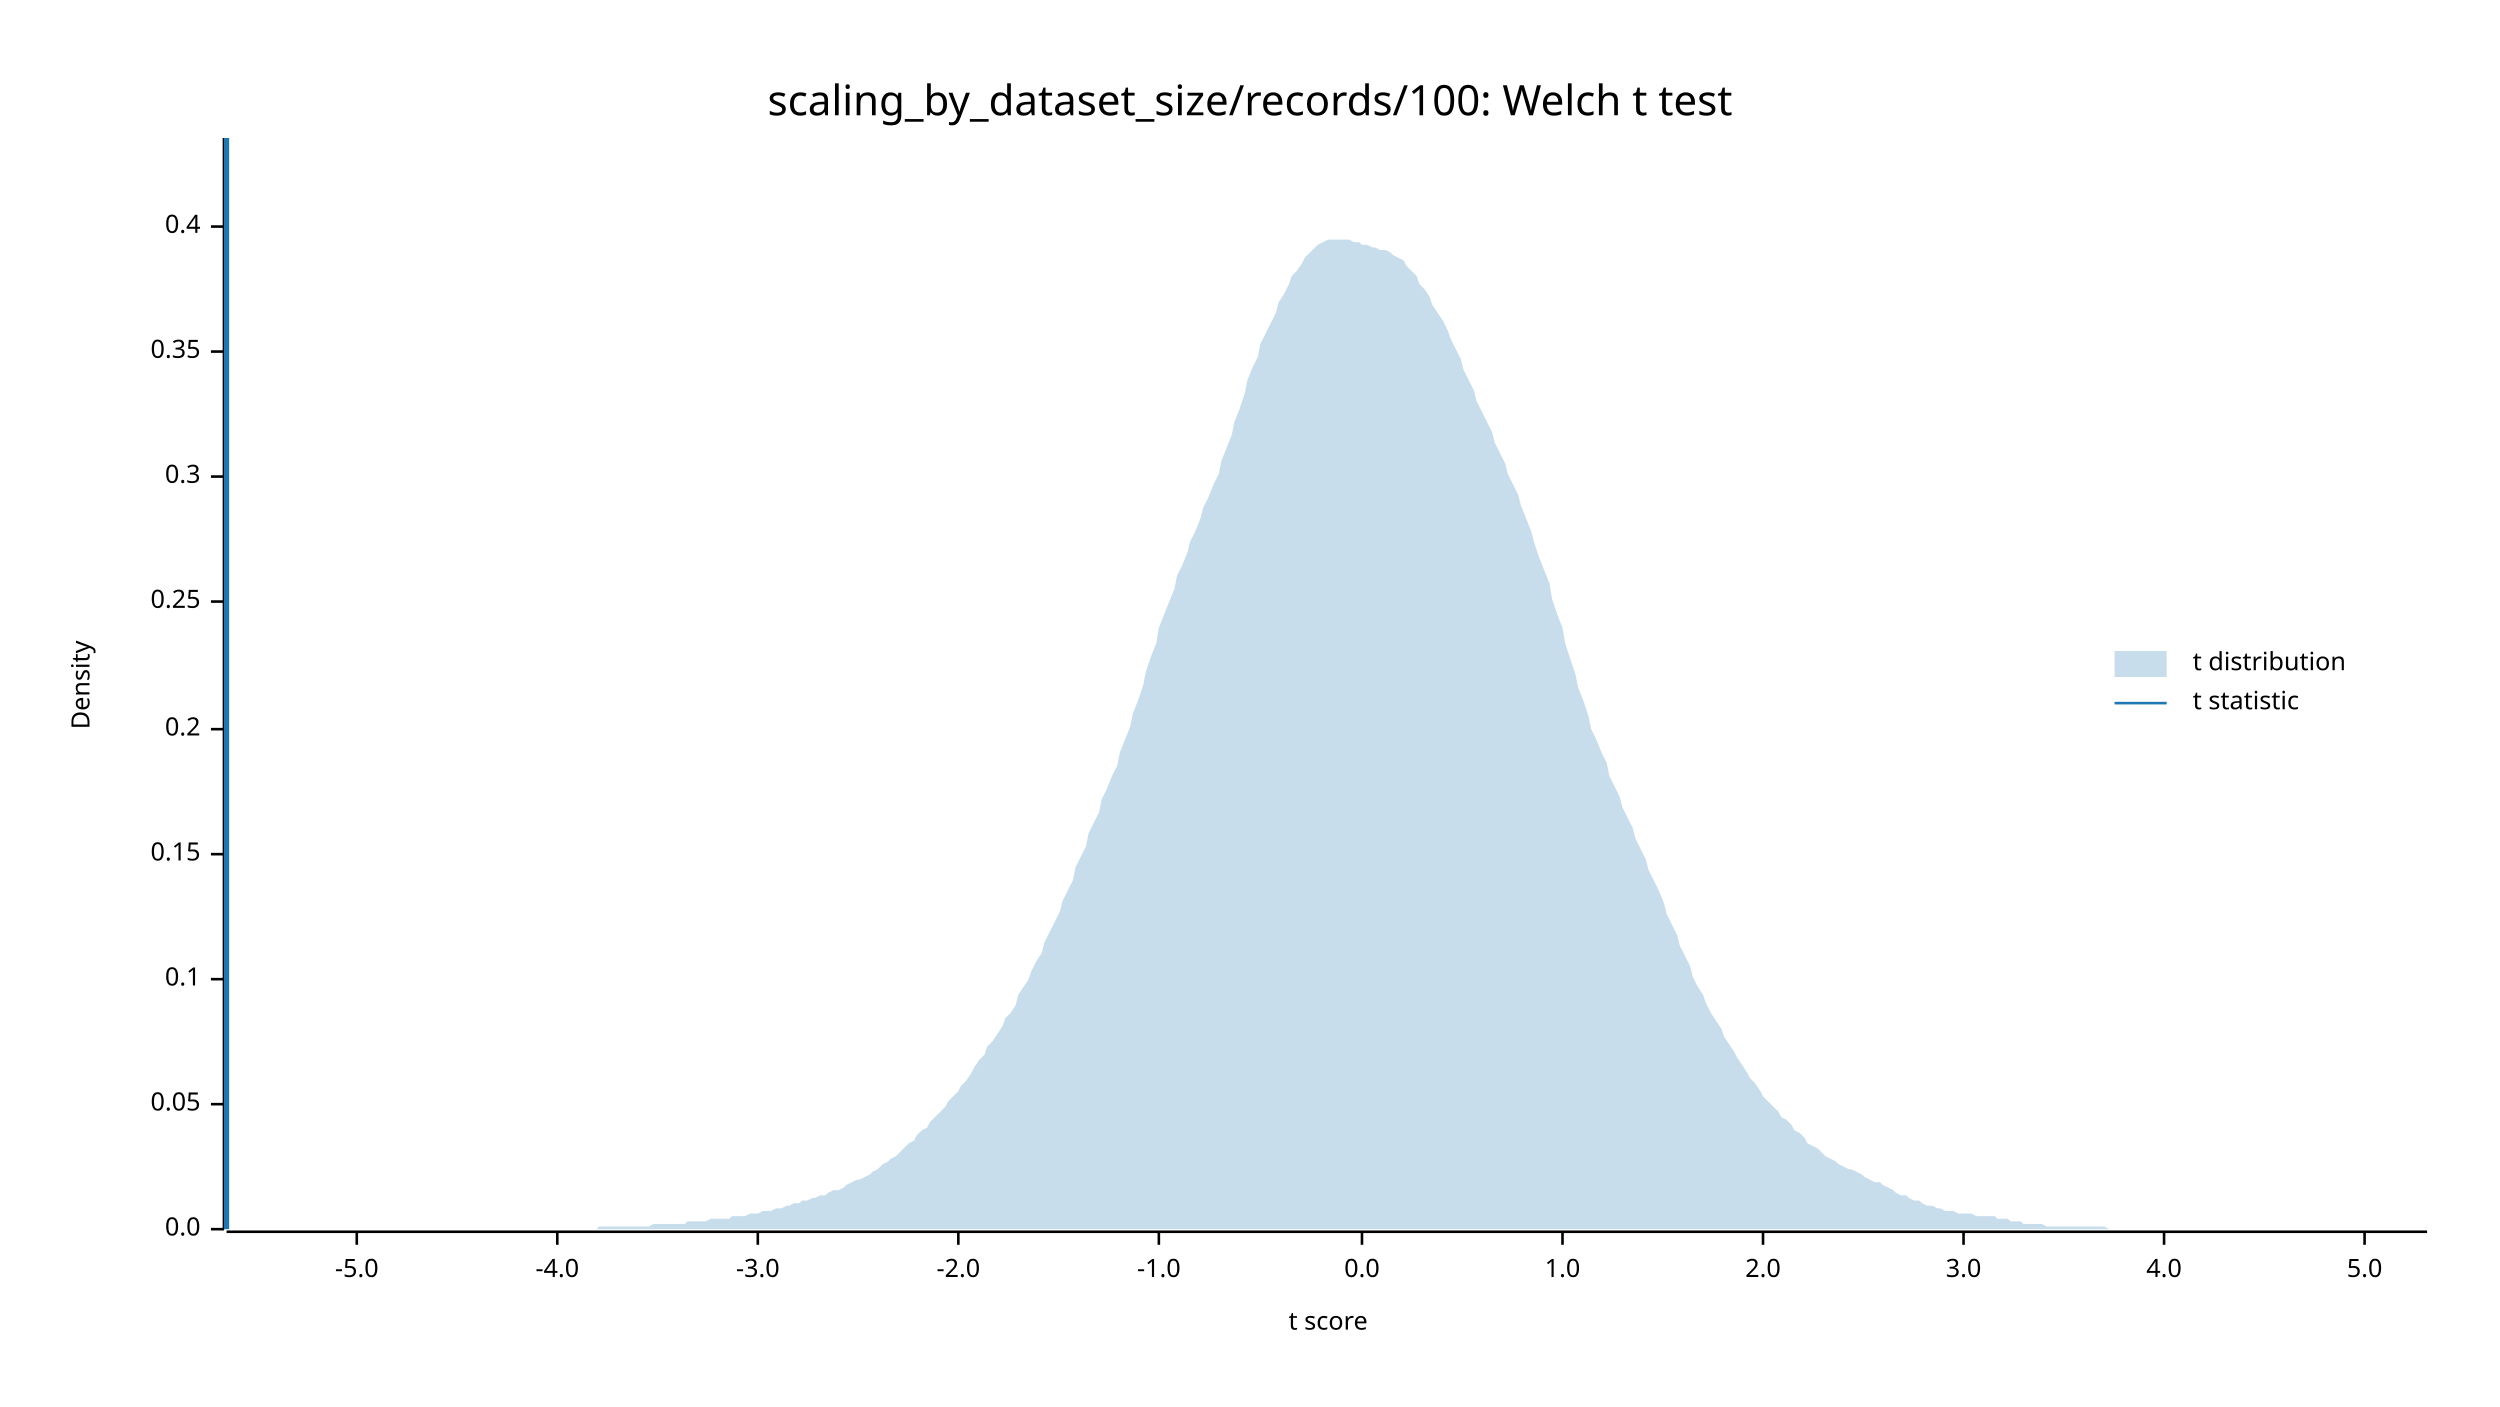
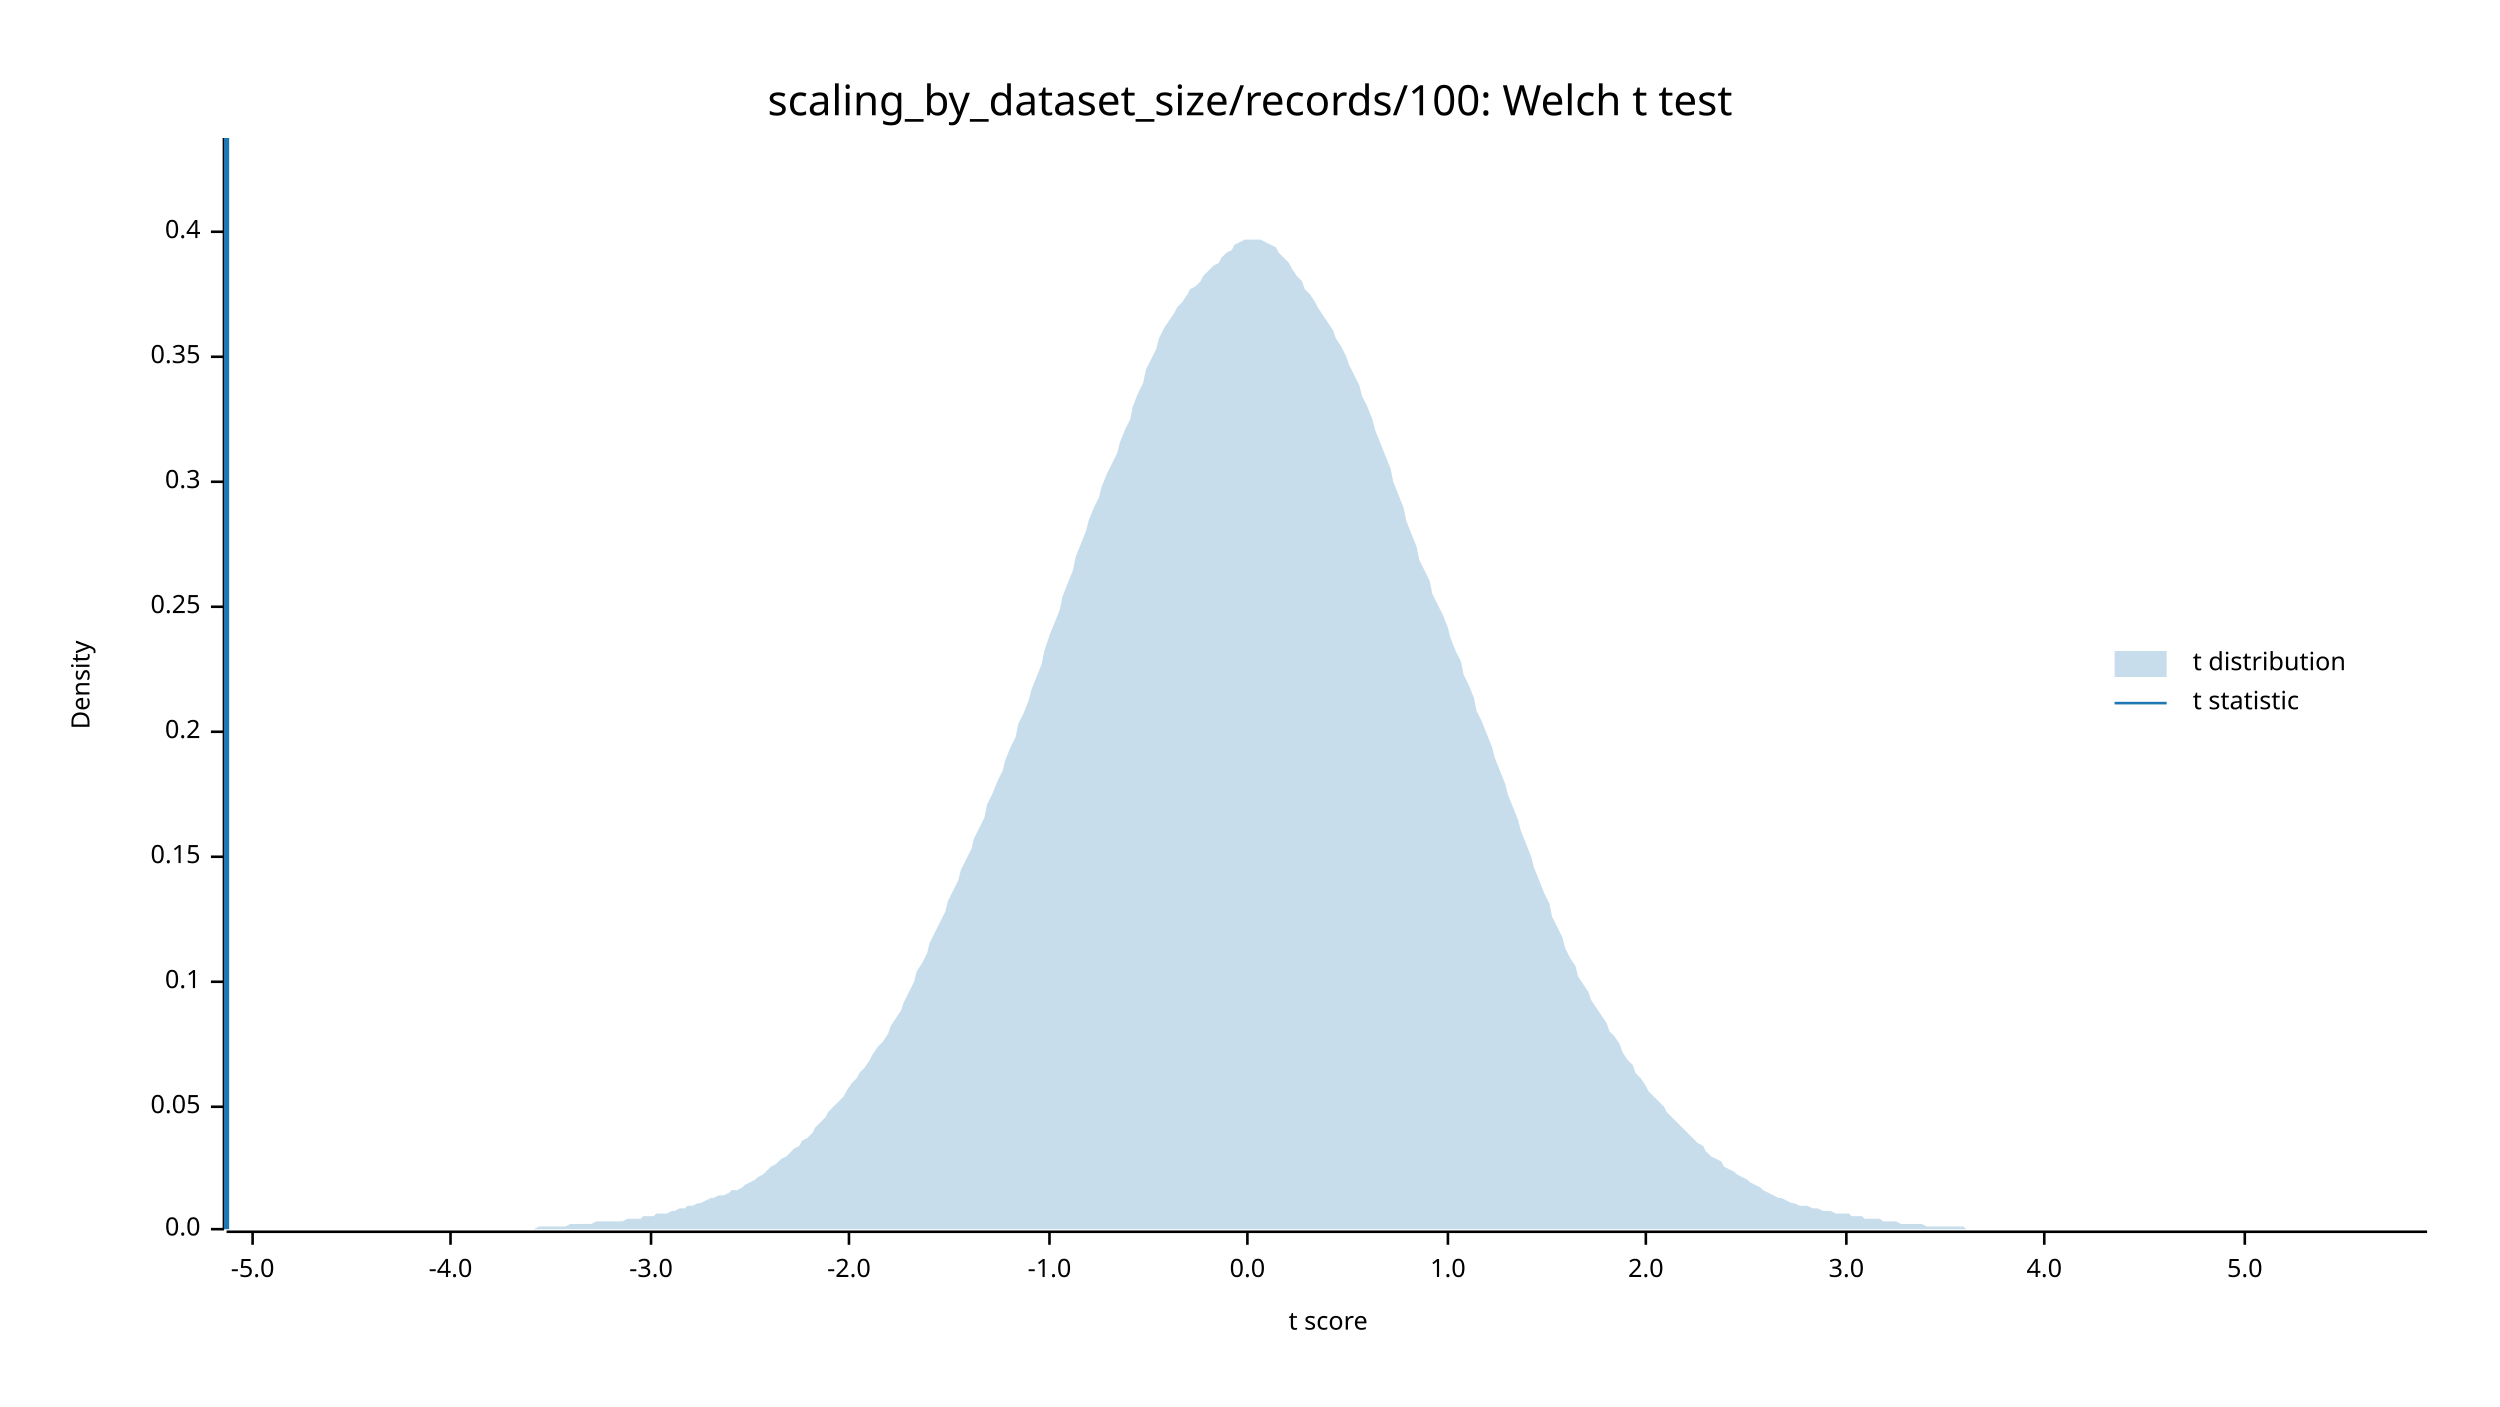
<svg xmlns="http://www.w3.org/2000/svg" width="960" height="540" viewBox="0 0 960 540">
  <text x="480" y="32" dy="0.76em" text-anchor="middle" font-family="sans-serif" font-size="16.129" opacity="1" fill="#000000">
scaling_by_dataset_size/records/100: Welch t test
</text>
  <text x="27" y="263" dy="0.76em" text-anchor="middle" font-family="sans-serif" font-size="9.677" opacity="1" fill="#000000" transform="rotate(270, 27, 263)">
Density
</text>
  <text x="510" y="513" dy="-0.5ex" text-anchor="middle" font-family="sans-serif" font-size="9.677" opacity="1" fill="#000000">
t score
</text>
  <polyline fill="none" opacity="1" stroke="#000000" stroke-width="1" points="86,53 86,472 " />
  <text x="77" y="472" dy="0.5ex" text-anchor="end" font-family="sans-serif" font-size="9.677" opacity="1" fill="#000000">
0.0
</text>
  <polyline fill="none" opacity="1" stroke="#000000" stroke-width="1" points="81,472 86,472 " />
-   <text x="77" y="424" dy="0.5ex" text-anchor="end" font-family="sans-serif" font-size="9.677" opacity="1" fill="#000000">
+   <text x="77" y="425" dy="0.5ex" text-anchor="end" font-family="sans-serif" font-size="9.677" opacity="1" fill="#000000">
0.05
</text>
-   <polyline fill="none" opacity="1" stroke="#000000" stroke-width="1" points="81,424 86,424 " />
-   <text x="77" y="376" dy="0.5ex" text-anchor="end" font-family="sans-serif" font-size="9.677" opacity="1" fill="#000000">
+   <polyline fill="none" opacity="1" stroke="#000000" stroke-width="1" points="81,425 86,425 " />
+   <text x="77" y="377" dy="0.5ex" text-anchor="end" font-family="sans-serif" font-size="9.677" opacity="1" fill="#000000">
0.1
</text>
-   <polyline fill="none" opacity="1" stroke="#000000" stroke-width="1" points="81,376 86,376 " />
-   <text x="77" y="328" dy="0.5ex" text-anchor="end" font-family="sans-serif" font-size="9.677" opacity="1" fill="#000000">
+   <polyline fill="none" opacity="1" stroke="#000000" stroke-width="1" points="81,377 86,377 " />
+   <text x="77" y="329" dy="0.5ex" text-anchor="end" font-family="sans-serif" font-size="9.677" opacity="1" fill="#000000">
0.15
</text>
-   <polyline fill="none" opacity="1" stroke="#000000" stroke-width="1" points="81,328 86,328 " />
-   <text x="77" y="280" dy="0.5ex" text-anchor="end" font-family="sans-serif" font-size="9.677" opacity="1" fill="#000000">
+   <polyline fill="none" opacity="1" stroke="#000000" stroke-width="1" points="81,329 86,329 " />
+   <text x="77" y="281" dy="0.5ex" text-anchor="end" font-family="sans-serif" font-size="9.677" opacity="1" fill="#000000">
0.2
</text>
-   <polyline fill="none" opacity="1" stroke="#000000" stroke-width="1" points="81,280 86,280 " />
-   <text x="77" y="231" dy="0.5ex" text-anchor="end" font-family="sans-serif" font-size="9.677" opacity="1" fill="#000000">
+   <polyline fill="none" opacity="1" stroke="#000000" stroke-width="1" points="81,281 86,281 " />
+   <text x="77" y="233" dy="0.5ex" text-anchor="end" font-family="sans-serif" font-size="9.677" opacity="1" fill="#000000">
0.25
</text>
-   <polyline fill="none" opacity="1" stroke="#000000" stroke-width="1" points="81,231 86,231 " />
-   <text x="77" y="183" dy="0.5ex" text-anchor="end" font-family="sans-serif" font-size="9.677" opacity="1" fill="#000000">
+   <polyline fill="none" opacity="1" stroke="#000000" stroke-width="1" points="81,233 86,233 " />
+   <text x="77" y="185" dy="0.5ex" text-anchor="end" font-family="sans-serif" font-size="9.677" opacity="1" fill="#000000">
0.3
</text>
-   <polyline fill="none" opacity="1" stroke="#000000" stroke-width="1" points="81,183 86,183 " />
-   <text x="77" y="135" dy="0.5ex" text-anchor="end" font-family="sans-serif" font-size="9.677" opacity="1" fill="#000000">
+   <polyline fill="none" opacity="1" stroke="#000000" stroke-width="1" points="81,185 86,185 " />
+   <text x="77" y="137" dy="0.5ex" text-anchor="end" font-family="sans-serif" font-size="9.677" opacity="1" fill="#000000">
0.35
</text>
-   <polyline fill="none" opacity="1" stroke="#000000" stroke-width="1" points="81,135 86,135 " />
-   <text x="77" y="87" dy="0.5ex" text-anchor="end" font-family="sans-serif" font-size="9.677" opacity="1" fill="#000000">
+   <polyline fill="none" opacity="1" stroke="#000000" stroke-width="1" points="81,137 86,137 " />
+   <text x="77" y="89" dy="0.5ex" text-anchor="end" font-family="sans-serif" font-size="9.677" opacity="1" fill="#000000">
0.4
</text>
-   <polyline fill="none" opacity="1" stroke="#000000" stroke-width="1" points="81,87 86,87 " />
+   <polyline fill="none" opacity="1" stroke="#000000" stroke-width="1" points="81,89 86,89 " />
  <polyline fill="none" opacity="1" stroke="#000000" stroke-width="1" points="87,473 932,473 " />
-   <text x="137" y="483" dy="0.76em" text-anchor="middle" font-family="sans-serif" font-size="9.677" opacity="1" fill="#000000">
+   <text x="97" y="483" dy="0.76em" text-anchor="middle" font-family="sans-serif" font-size="9.677" opacity="1" fill="#000000">
-5.0
</text>
-   <polyline fill="none" opacity="1" stroke="#000000" stroke-width="1" points="137,473 137,478 " />
-   <text x="214" y="483" dy="0.76em" text-anchor="middle" font-family="sans-serif" font-size="9.677" opacity="1" fill="#000000">
+   <polyline fill="none" opacity="1" stroke="#000000" stroke-width="1" points="97,473 97,478 " />
+   <text x="173" y="483" dy="0.76em" text-anchor="middle" font-family="sans-serif" font-size="9.677" opacity="1" fill="#000000">
-4.0
</text>
-   <polyline fill="none" opacity="1" stroke="#000000" stroke-width="1" points="214,473 214,478 " />
-   <text x="291" y="483" dy="0.76em" text-anchor="middle" font-family="sans-serif" font-size="9.677" opacity="1" fill="#000000">
+   <polyline fill="none" opacity="1" stroke="#000000" stroke-width="1" points="173,473 173,478 " />
+   <text x="250" y="483" dy="0.76em" text-anchor="middle" font-family="sans-serif" font-size="9.677" opacity="1" fill="#000000">
-3.0
</text>
-   <polyline fill="none" opacity="1" stroke="#000000" stroke-width="1" points="291,473 291,478 " />
-   <text x="368" y="483" dy="0.76em" text-anchor="middle" font-family="sans-serif" font-size="9.677" opacity="1" fill="#000000">
+   <polyline fill="none" opacity="1" stroke="#000000" stroke-width="1" points="250,473 250,478 " />
+   <text x="326" y="483" dy="0.76em" text-anchor="middle" font-family="sans-serif" font-size="9.677" opacity="1" fill="#000000">
-2.0
</text>
-   <polyline fill="none" opacity="1" stroke="#000000" stroke-width="1" points="368,473 368,478 " />
-   <text x="445" y="483" dy="0.76em" text-anchor="middle" font-family="sans-serif" font-size="9.677" opacity="1" fill="#000000">
+   <polyline fill="none" opacity="1" stroke="#000000" stroke-width="1" points="326,473 326,478 " />
+   <text x="403" y="483" dy="0.76em" text-anchor="middle" font-family="sans-serif" font-size="9.677" opacity="1" fill="#000000">
-1.0
</text>
-   <polyline fill="none" opacity="1" stroke="#000000" stroke-width="1" points="445,473 445,478 " />
-   <text x="523" y="483" dy="0.76em" text-anchor="middle" font-family="sans-serif" font-size="9.677" opacity="1" fill="#000000">
+   <polyline fill="none" opacity="1" stroke="#000000" stroke-width="1" points="403,473 403,478 " />
+   <text x="479" y="483" dy="0.76em" text-anchor="middle" font-family="sans-serif" font-size="9.677" opacity="1" fill="#000000">
0.0
</text>
-   <polyline fill="none" opacity="1" stroke="#000000" stroke-width="1" points="523,473 523,478 " />
-   <text x="600" y="483" dy="0.76em" text-anchor="middle" font-family="sans-serif" font-size="9.677" opacity="1" fill="#000000">
+   <polyline fill="none" opacity="1" stroke="#000000" stroke-width="1" points="479,473 479,478 " />
+   <text x="556" y="483" dy="0.76em" text-anchor="middle" font-family="sans-serif" font-size="9.677" opacity="1" fill="#000000">
1.0
</text>
-   <polyline fill="none" opacity="1" stroke="#000000" stroke-width="1" points="600,473 600,478 " />
-   <text x="677" y="483" dy="0.76em" text-anchor="middle" font-family="sans-serif" font-size="9.677" opacity="1" fill="#000000">
+   <polyline fill="none" opacity="1" stroke="#000000" stroke-width="1" points="556,473 556,478 " />
+   <text x="632" y="483" dy="0.76em" text-anchor="middle" font-family="sans-serif" font-size="9.677" opacity="1" fill="#000000">
2.0
</text>
-   <polyline fill="none" opacity="1" stroke="#000000" stroke-width="1" points="677,473 677,478 " />
-   <text x="754" y="483" dy="0.76em" text-anchor="middle" font-family="sans-serif" font-size="9.677" opacity="1" fill="#000000">
+   <polyline fill="none" opacity="1" stroke="#000000" stroke-width="1" points="632,473 632,478 " />
+   <text x="709" y="483" dy="0.76em" text-anchor="middle" font-family="sans-serif" font-size="9.677" opacity="1" fill="#000000">
3.0
</text>
-   <polyline fill="none" opacity="1" stroke="#000000" stroke-width="1" points="754,473 754,478 " />
-   <text x="831" y="483" dy="0.76em" text-anchor="middle" font-family="sans-serif" font-size="9.677" opacity="1" fill="#000000">
+   <polyline fill="none" opacity="1" stroke="#000000" stroke-width="1" points="709,473 709,478 " />
+   <text x="785" y="483" dy="0.76em" text-anchor="middle" font-family="sans-serif" font-size="9.677" opacity="1" fill="#000000">
4.0
</text>
-   <polyline fill="none" opacity="1" stroke="#000000" stroke-width="1" points="831,473 831,478 " />
-   <text x="908" y="483" dy="0.76em" text-anchor="middle" font-family="sans-serif" font-size="9.677" opacity="1" fill="#000000">
+   <polyline fill="none" opacity="1" stroke="#000000" stroke-width="1" points="785,473 785,478 " />
+   <text x="862" y="483" dy="0.76em" text-anchor="middle" font-family="sans-serif" font-size="9.677" opacity="1" fill="#000000">
5.0
</text>
-   <polyline fill="none" opacity="1" stroke="#000000" stroke-width="1" points="908,473 908,478 " />
-   <polygon opacity="0.25" fill="#1F78B4" points="87,472 88,472 90,472 92,472 93,472 95,472 97,472 98,472 100,472 102,472 103,472 105,472 107,472 109,472 110,472 112,472 114,472 115,472 117,472 119,472 120,472 122,472 124,472 125,472 127,472 129,472 131,472 132,472 134,472 136,472 137,472 139,472 141,472 142,472 144,472 146,472 147,472 149,472 151,472 153,472 154,472 156,472 158,472 159,472 161,472 163,472 164,472 166,472 168,472 169,472 171,472 173,472 175,472 176,472 178,472 180,472 181,472 183,472 185,472 186,472 188,472 190,472 191,472 193,472 195,472 197,472 198,472 200,472 202,472 203,472 205,472 207,472 208,472 210,472 212,472 214,472 215,472 217,472 219,472 220,472 222,472 224,472 225,472 227,472 229,472 230,471 232,471 234,471 236,471 237,471 239,471 241,471 242,471 244,471 246,471 247,471 249,471 251,470 252,470 254,470 256,470 258,470 259,470 261,470 263,470 264,469 266,469 268,469 269,469 271,469 273,468 274,468 276,468 278,468 280,468 281,467 283,467 285,467 286,467 288,466 290,466 291,466 293,465 295,465 296,465 298,464 300,464 302,463 303,463 305,462 307,462 308,461 310,461 312,460 313,460 315,459 317,459 318,458 320,457 322,457 324,456 325,455 327,454 329,453 330,453 332,452 334,451 335,450 337,449 339,447 341,446 342,445 344,444 346,442 347,441 349,439 351,438 352,436 354,434 356,433 357,431 359,429 361,427 363,425 364,423 366,421 368,419 369,417 371,415 373,412 374,410 376,407 378,405 379,402 381,400 383,397 385,394 386,391 388,389 390,386 391,382 393,379 395,376 396,373 398,369 400,366 401,362 403,358 405,354 407,350 408,346 410,342 412,338 413,333 415,329 417,325 418,320 420,316 422,312 423,307 425,303 427,298 429,294 430,289 432,284 434,279 435,274 437,269 439,263 440,258 442,252 444,247 445,241 447,236 449,231 451,226 452,221 454,217 456,212 457,208 459,204 461,199 462,195 464,191 466,186 468,182 469,177 471,172 473,167 474,162 476,157 478,151 479,146 481,141 483,137 484,132 486,128 488,124 490,120 491,116 493,113 495,109 496,106 498,104 500,101 501,99 503,97 505,95 506,94 508,93 510,92 512,92 513,92 515,92 517,92 518,92 520,93 522,93 523,94 525,94 527,95 528,95 530,96 532,96 534,97 535,98 537,99 539,100 540,102 542,104 544,106 545,109 547,111 549,114 550,117 552,120 554,123 556,127 557,130 559,134 561,138 562,142 564,146 566,150 567,154 569,158 571,162 573,166 574,170 576,174 578,178 579,182 581,186 583,190 584,194 586,199 588,204 589,208 591,214 593,219 595,224 596,230 598,236 600,241 601,247 603,253 605,259 606,264 608,269 610,275 611,280 613,284 615,289 617,293 618,298 620,302 622,306 623,310 625,314 627,318 628,322 630,326 632,330 633,334 635,338 637,342 639,347 640,351 642,355 644,359 645,363 647,367 649,371 650,375 652,379 654,382 655,385 657,389 659,392 661,395 662,398 664,401 666,404 667,406 669,409 671,412 672,414 674,416 676,419 677,421 679,423 681,425 683,427 684,429 686,430 688,432 689,434 691,435 693,437 694,439 696,440 698,441 700,443 701,444 703,445 705,446 706,447 708,448 710,449 711,449 713,450 715,451 716,452 718,453 720,454 722,454 723,455 725,456 727,457 728,458 730,459 732,459 733,460 735,461 737,461 738,462 740,463 742,463 744,464 745,464 747,465 749,465 750,465 752,466 754,466 755,466 757,466 759,467 760,467 762,467 764,467 766,467 767,468 769,468 771,468 772,469 774,469 776,469 777,470 779,470 781,470 782,470 784,470 786,471 788,471 789,471 791,471 793,471 794,471 796,471 798,471 799,471 801,471 803,471 804,471 806,471 808,471 810,472 811,472 813,472 815,472 816,472 818,472 820,472 821,472 823,472 825,472 827,472 828,472 830,472 832,472 833,472 835,472 837,472 838,472 840,472 842,472 843,472 845,472 847,472 849,472 850,472 852,472 854,472 855,472 857,472 859,472 860,472 862,472 864,472 865,472 867,472 869,472 871,472 872,472 874,472 876,472 877,472 879,472 881,472 882,472 884,472 886,472 887,472 889,472 891,472 893,472 894,472 896,472 898,472 899,472 901,472 903,472 904,472 906,472 908,472 909,472 911,472 913,472 915,472 916,472 918,472 920,472 921,472 923,472 925,472 926,472 928,472 930,472 932,472 932,472 87,472 " />
+   <polyline fill="none" opacity="1" stroke="#000000" stroke-width="1" points="862,473 862,478 " />
+   <polygon opacity="0.25" fill="#1F78B4" points="87,472 88,472 90,472 92,472 93,472 95,472 97,472 98,472 100,472 102,472 103,472 105,472 107,472 109,472 110,472 112,472 114,472 115,472 117,472 119,472 120,472 122,472 124,472 125,472 127,472 129,472 131,472 132,472 134,472 136,472 137,472 139,472 141,472 142,472 144,472 146,472 147,472 149,472 151,472 153,472 154,472 156,472 158,472 159,472 161,472 163,472 164,472 166,472 168,472 169,472 171,472 173,472 175,472 176,472 178,472 180,472 181,472 183,472 185,472 186,472 188,472 190,472 191,472 193,472 195,472 197,472 198,472 200,472 202,472 203,472 205,472 207,471 208,471 210,471 212,471 214,471 215,471 217,471 219,470 220,470 222,470 224,470 225,470 227,470 229,469 230,469 232,469 234,469 236,469 237,469 239,469 241,468 242,468 244,468 246,468 247,467 249,467 251,467 252,466 254,466 256,466 258,465 259,465 261,464 263,464 264,463 266,463 268,462 269,462 271,461 273,460 274,460 276,459 278,459 280,458 281,457 283,457 285,456 286,455 288,454 290,453 291,452 293,451 295,449 296,448 298,447 300,445 302,444 303,443 305,441 307,440 308,438 310,437 312,435 313,433 315,431 317,429 318,427 320,425 322,423 324,421 325,419 327,416 329,414 330,412 332,410 334,407 335,405 337,402 339,400 341,397 342,394 344,391 346,388 347,385 349,381 351,377 352,373 354,370 356,366 357,362 359,358 361,354 363,350 364,346 366,342 368,338 369,334 371,330 373,326 374,322 376,318 378,314 379,309 381,305 383,300 385,296 386,292 388,287 390,283 391,278 393,274 395,269 396,265 398,260 400,255 401,250 403,244 405,239 407,234 408,229 410,224 412,219 413,214 415,209 417,204 418,200 420,195 422,191 423,187 425,182 427,178 429,174 430,170 432,165 434,161 435,156 437,151 439,147 440,142 442,138 444,134 445,130 447,126 449,123 451,120 452,118 454,116 456,113 457,111 459,110 461,108 462,106 464,104 466,102 468,101 469,99 471,97 473,96 474,94 476,93 478,92 479,92 481,92 483,92 484,92 486,93 488,94 490,95 491,97 493,99 495,101 496,103 498,106 500,108 501,111 503,113 505,116 506,118 508,121 510,124 512,127 513,130 515,133 517,137 518,140 520,144 522,148 523,152 525,156 527,161 528,165 530,170 532,175 534,180 535,185 537,190 539,195 540,200 542,205 544,210 545,215 547,219 549,223 550,228 552,232 554,236 556,241 557,245 559,250 561,254 562,259 564,263 566,268 567,273 569,277 571,282 573,287 574,291 576,296 578,301 579,305 581,310 583,315 584,319 586,324 588,329 589,333 591,338 593,343 595,347 596,352 598,356 600,360 601,364 603,368 605,371 606,375 608,378 610,381 611,384 613,387 615,390 617,393 618,396 620,398 622,401 623,404 625,407 627,409 628,412 630,414 632,417 633,419 635,421 637,423 639,425 640,427 642,429 644,431 645,432 647,434 649,436 650,437 652,439 654,440 655,442 657,444 659,445 661,446 662,448 664,449 666,450 667,451 669,452 671,453 672,454 674,455 676,456 677,457 679,458 681,459 683,460 684,460 686,461 688,462 689,462 691,463 693,463 694,463 696,464 698,464 700,465 701,465 703,465 705,466 706,466 708,466 710,466 711,467 713,467 715,467 716,468 718,468 720,468 722,468 723,469 725,469 727,469 728,469 730,470 732,470 733,470 735,470 737,470 738,470 740,471 742,471 744,471 745,471 747,471 749,471 750,471 752,471 754,471 755,472 757,472 759,472 760,472 762,472 764,472 766,472 767,472 769,472 771,472 772,472 774,472 776,472 777,472 779,472 781,472 782,472 784,472 786,472 788,472 789,472 791,472 793,472 794,472 796,472 798,472 799,472 801,472 803,472 804,472 806,472 808,472 810,472 811,472 813,472 815,472 816,472 818,472 820,472 821,472 823,472 825,472 827,472 828,472 830,472 832,472 833,472 835,472 837,472 838,472 840,472 842,472 843,472 845,472 847,472 849,472 850,472 852,472 854,472 855,472 857,472 859,472 860,472 862,472 864,472 865,472 867,472 869,472 871,472 872,472 874,472 876,472 877,472 879,472 881,472 882,472 884,472 886,472 887,472 889,472 891,472 893,472 894,472 896,472 898,472 899,472 901,472 903,472 904,472 906,472 908,472 909,472 911,472 913,472 915,472 916,472 918,472 920,472 921,472 923,472 925,472 926,472 928,472 930,472 932,472 932,472 87,472 " />
  <polyline fill="none" opacity="1" stroke="#1F78B4" stroke-width="2" points="87,472 87,53 " />
  <text x="842" y="250" dy="0.76em" text-anchor="start" font-family="sans-serif" font-size="9.677" opacity="1" fill="#000000">
t distribution
</text>
  <text x="842" y="265" dy="0.76em" text-anchor="start" font-family="sans-serif" font-size="9.677" opacity="1" fill="#000000">
t statistic
</text>
  <rect x="812" y="250" width="20" height="10" opacity="0.25" fill="#1F78B4" stroke="none" />
  <polyline fill="none" opacity="1" stroke="#1F78B4" stroke-width="1" points="812,270 832,270 " />
</svg>
